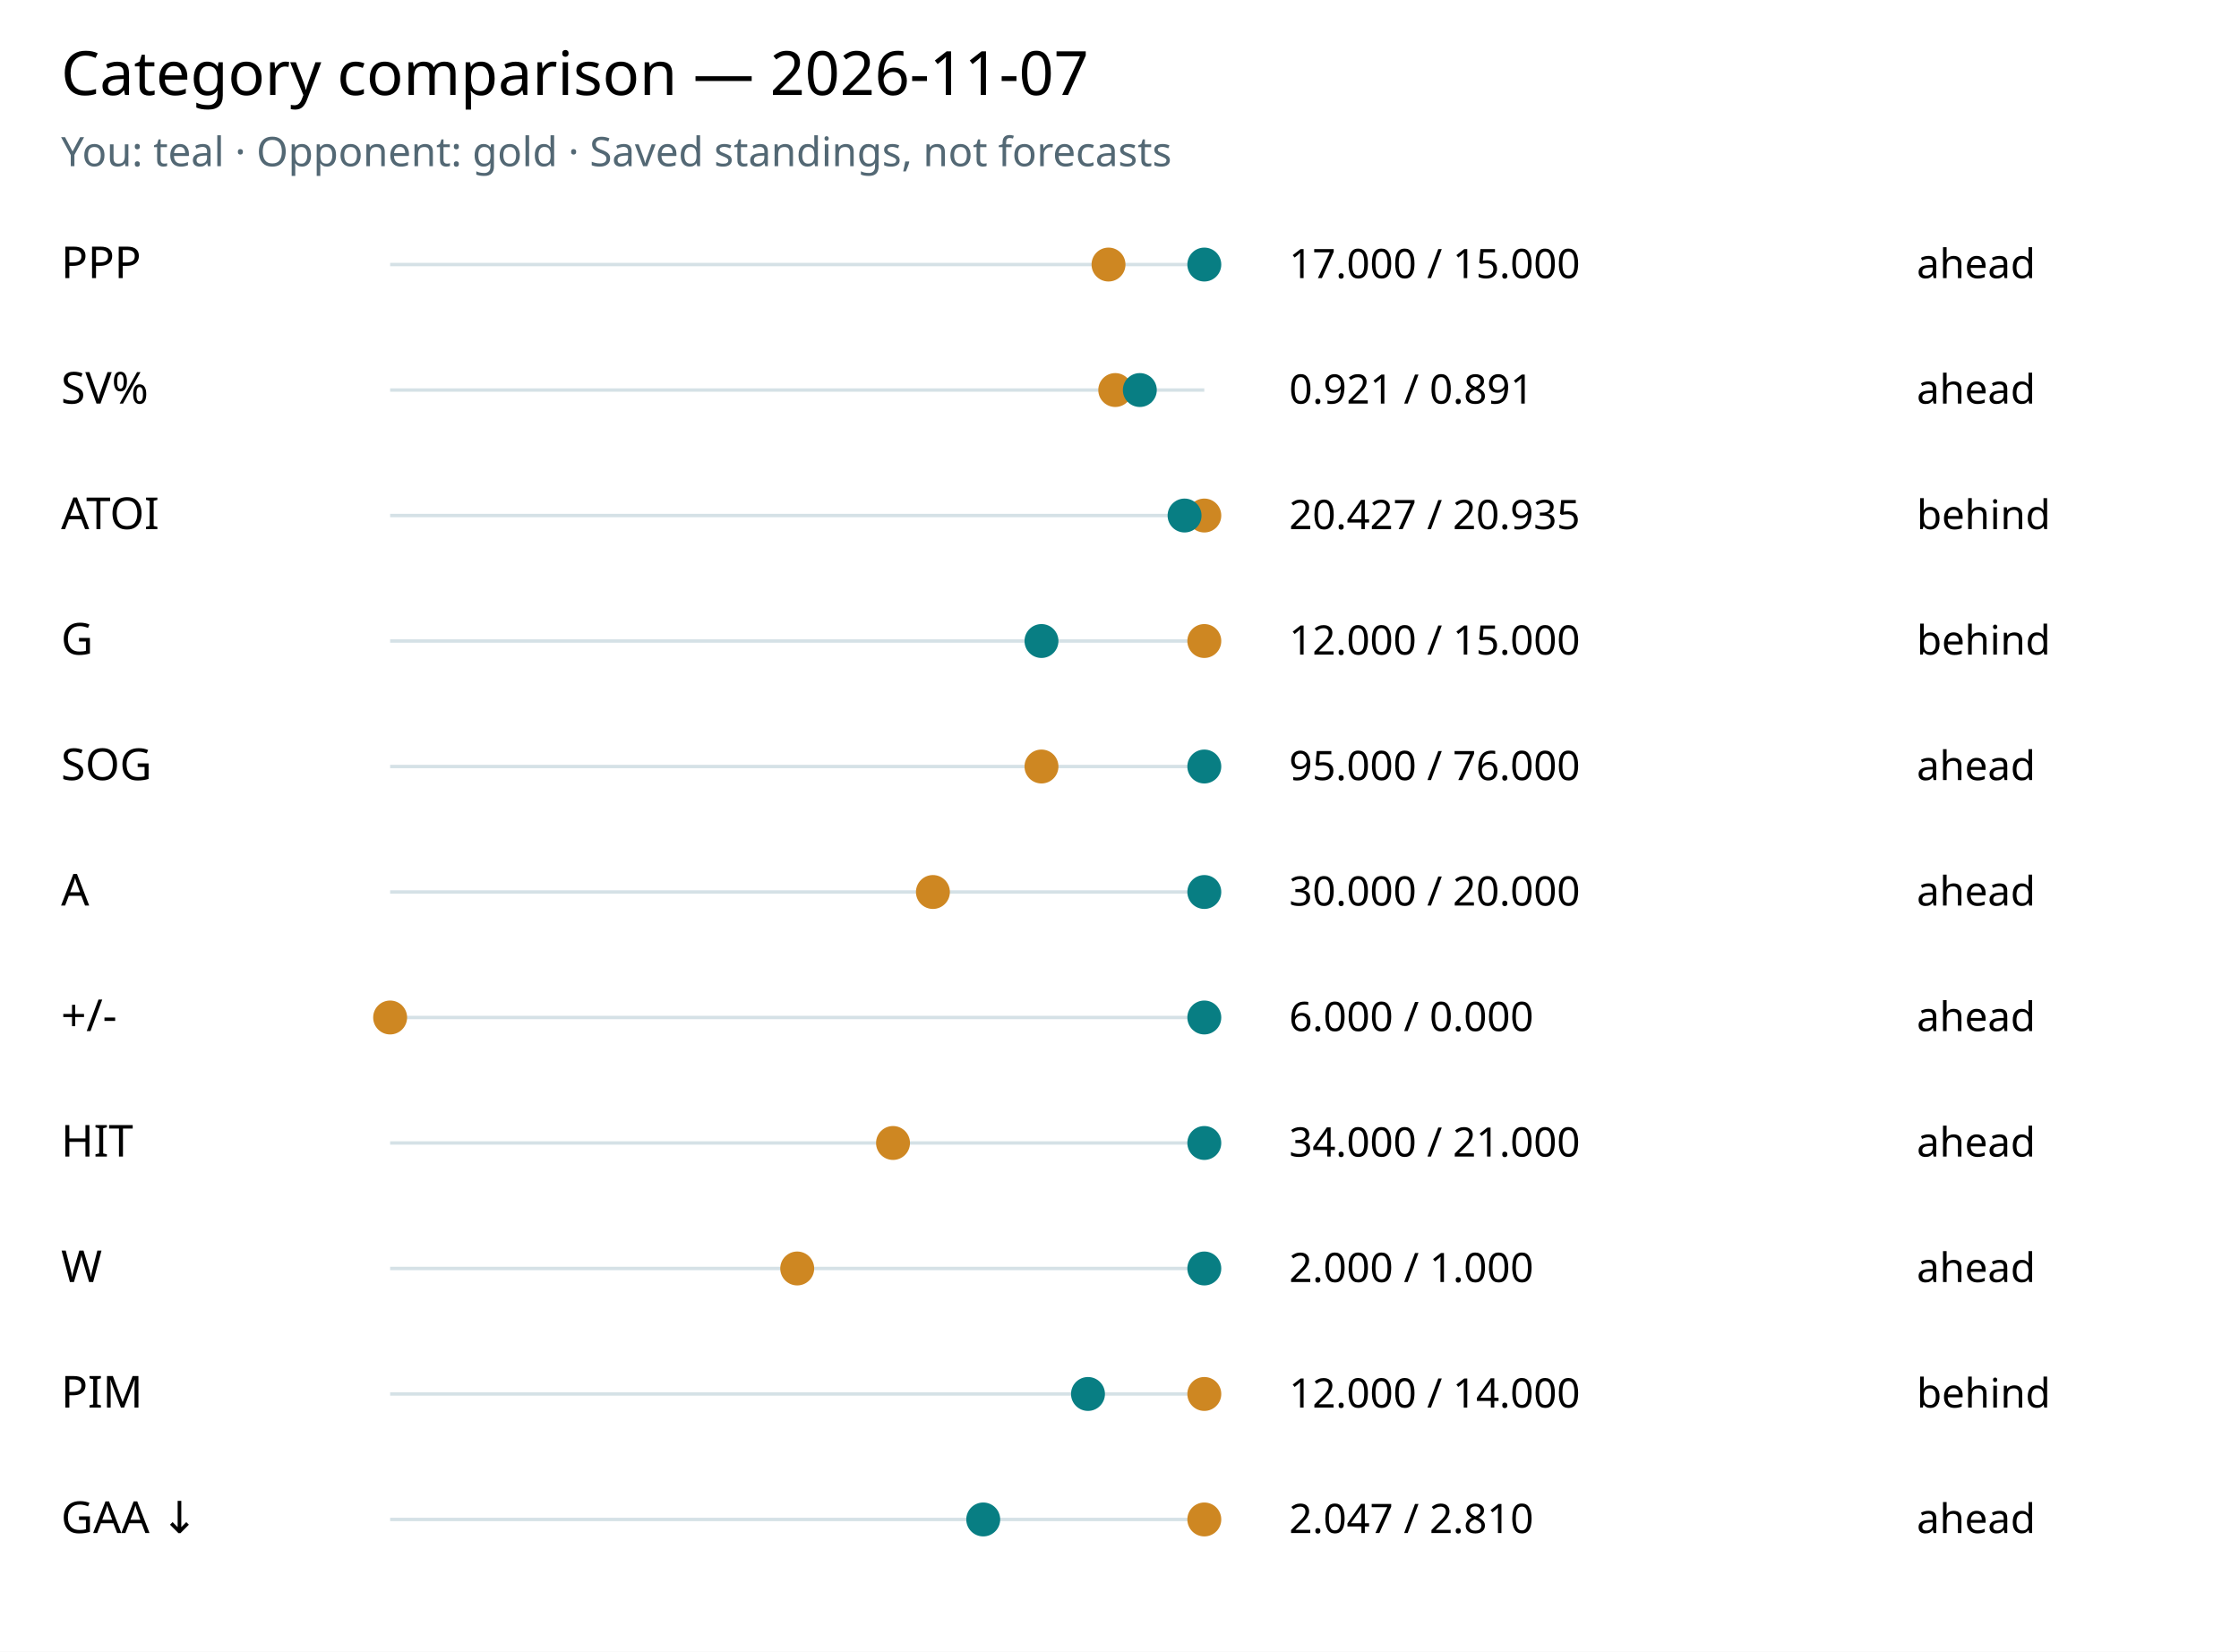
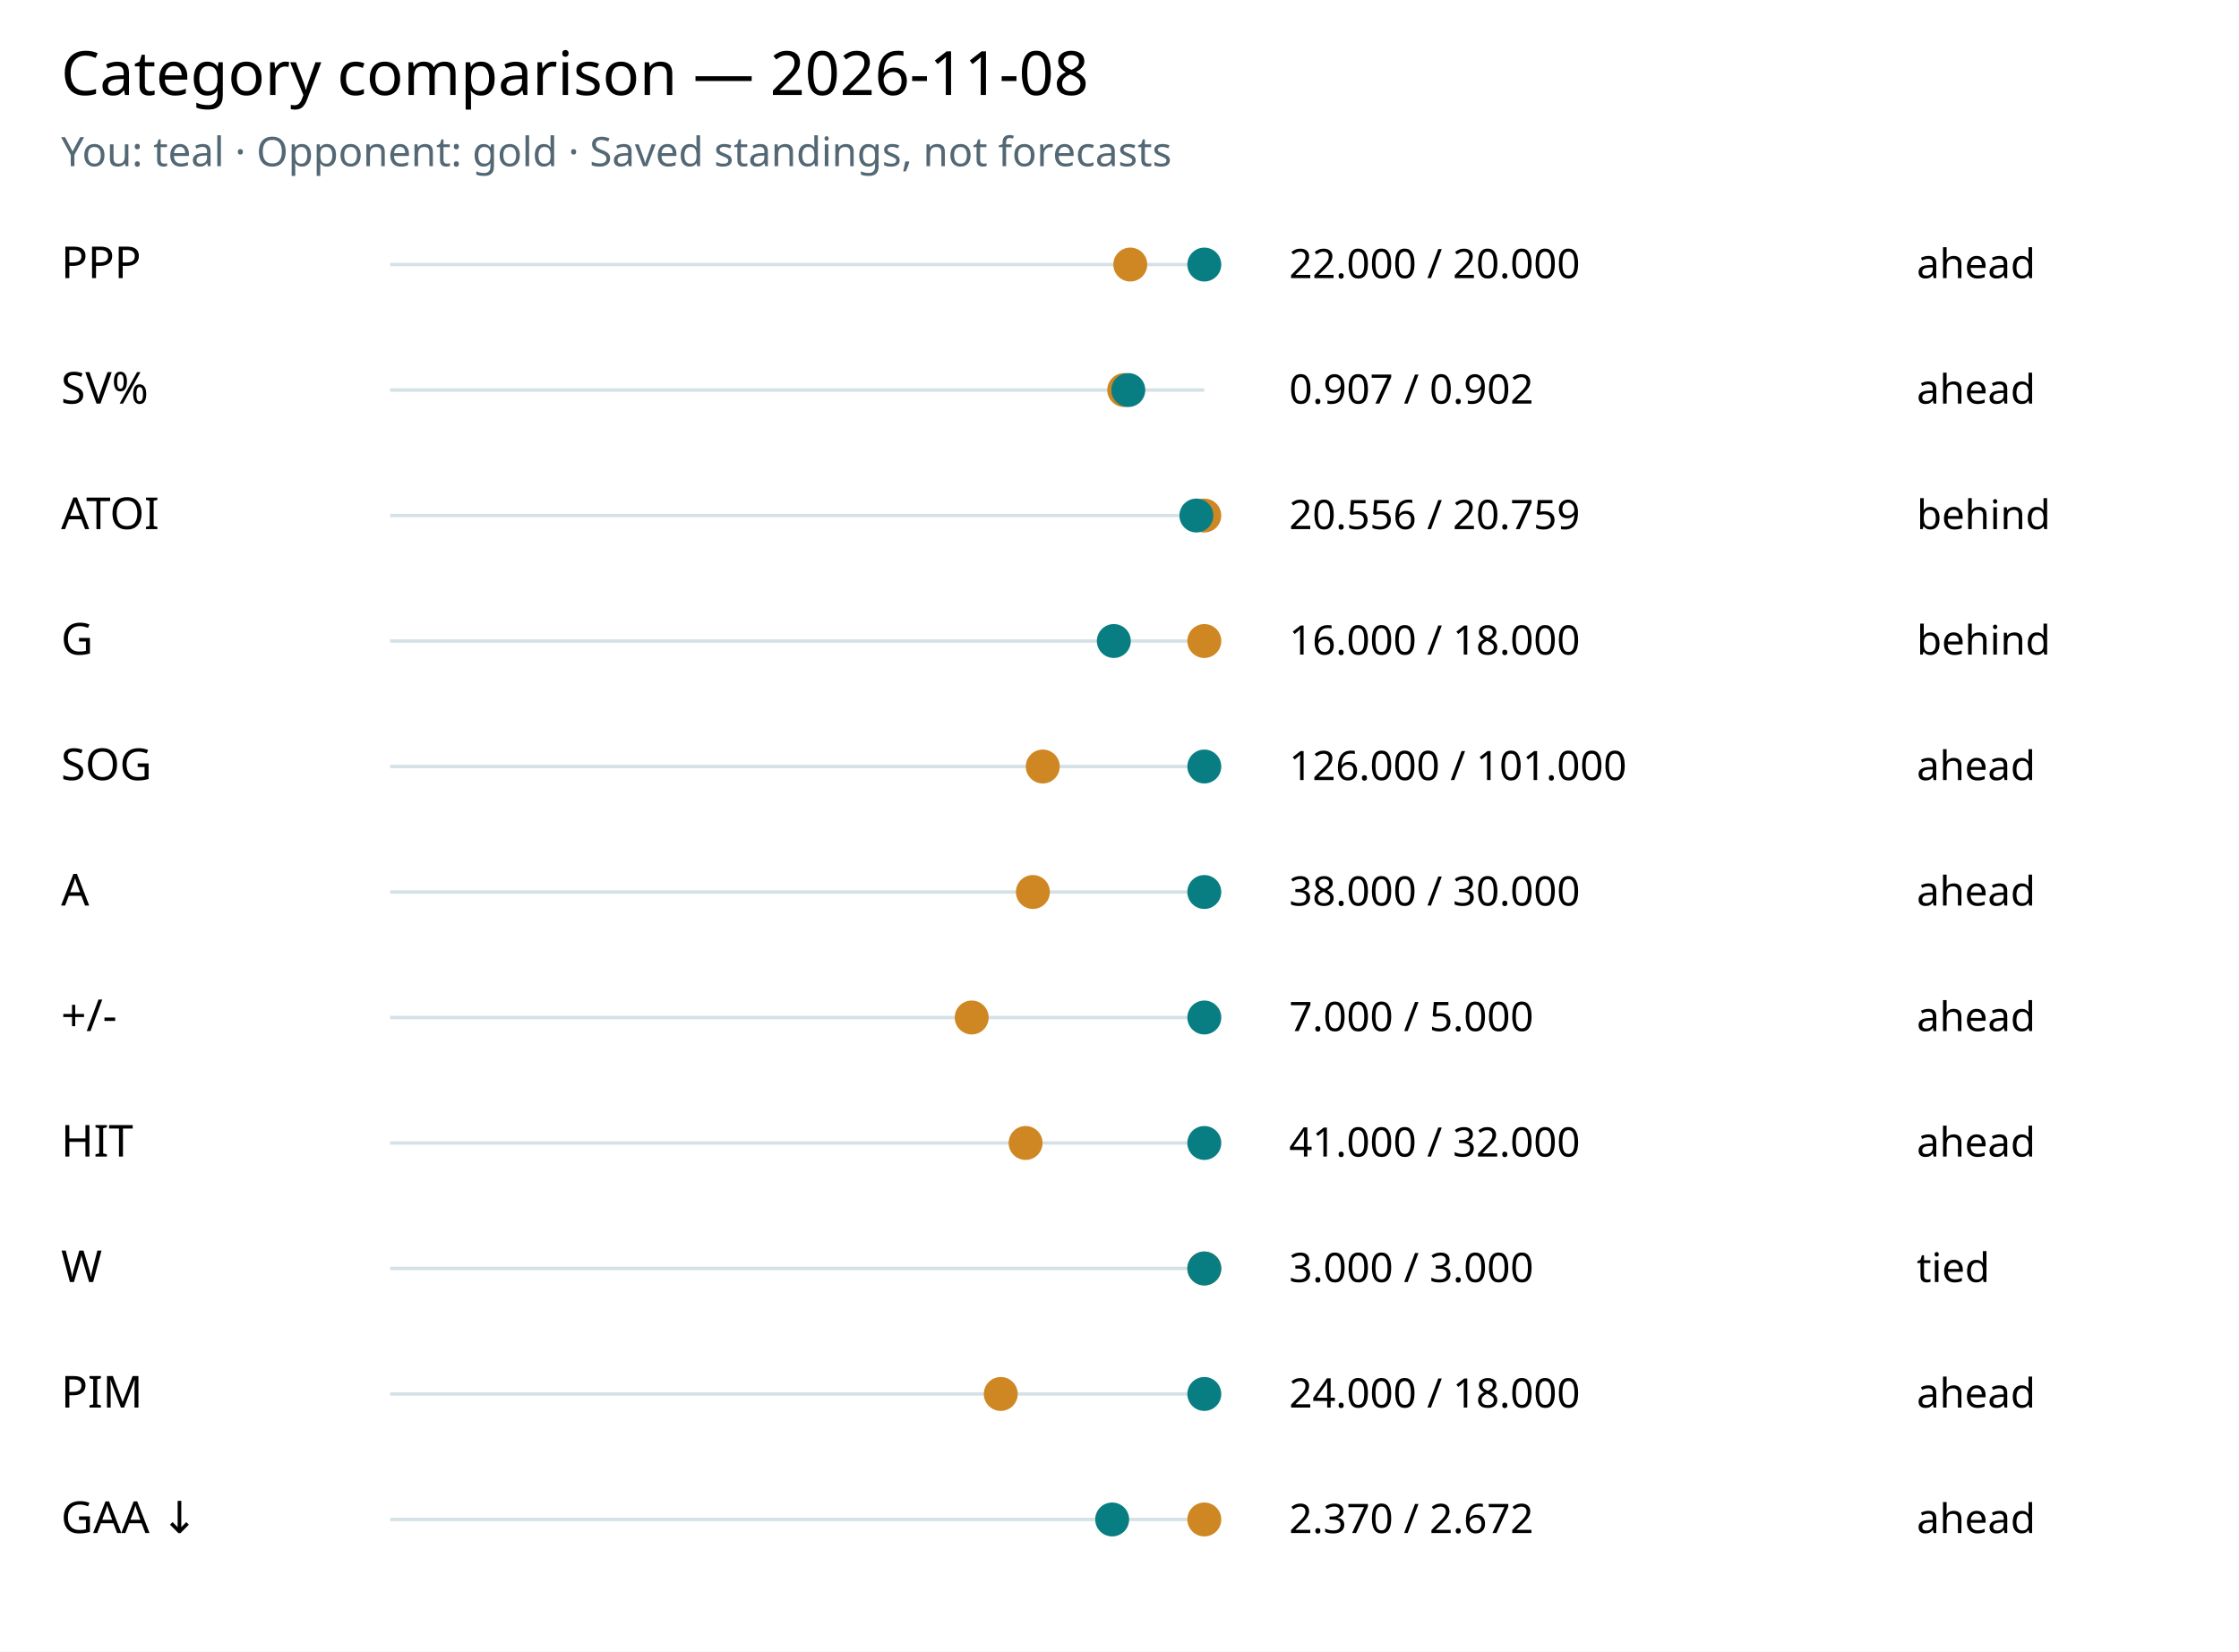
<svg xmlns="http://www.w3.org/2000/svg" viewBox="0 0 660 487" font-family="system-ui,sans-serif" role="img" aria-label="Saved category comparison">
  <rect width="100%" height="100%" fill="white" />
-   <text x="18" y="28" font-size="18">Category comparison — 2026-11-07</text>
+   <text x="18" y="28" font-size="18">Category comparison — 2026-11-08</text>
  <text x="18" y="49" font-size="12" fill="#536874">You: teal · Opponent: gold · Saved standings, not forecasts</text>
  <text x="18" y="82" font-size="13">PPP</text>
  <line x1="115" x2="355" y1="78" y2="78" stroke="#d5e1e6" />
-   <circle cx="326.76" cy="78" r="5" fill="#ce8722" />
+   <circle cx="333.18" cy="78" r="5" fill="#ce8722" />
  <circle cx="355.00" cy="78" r="5" fill="#087e83" />
-   <text x="380" y="82" font-size="12">17.000 / 15.000</text>
+   <text x="380" y="82" font-size="12">22.000 / 20.000</text>
  <text x="565" y="82" font-size="12">ahead</text>
  <text x="18" y="119" font-size="13">SV%</text>
  <line x1="115" x2="355" y1="115" y2="115" stroke="#d5e1e6" />
-   <circle cx="328.75" cy="115" r="5" fill="#ce8722" />
-   <circle cx="335.99" cy="115" r="5" fill="#087e83" />
-   <text x="380" y="119" font-size="12">0.921 / 0.891</text>
+   <circle cx="331.39" cy="115" r="5" fill="#ce8722" />
+   <circle cx="332.60" cy="115" r="5" fill="#087e83" />
+   <text x="380" y="119" font-size="12">0.907 / 0.902</text>
  <text x="565" y="119" font-size="12">ahead</text>
  <text x="18" y="156" font-size="13">ATOI</text>
  <line x1="115" x2="355" y1="152" y2="152" stroke="#d5e1e6" />
  <circle cx="355.00" cy="152" r="5" fill="#ce8722" />
-   <circle cx="349.18" cy="152" r="5" fill="#087e83" />
-   <text x="380" y="156" font-size="12">20.427 / 20.935</text>
+   <circle cx="352.66" cy="152" r="5" fill="#087e83" />
+   <text x="380" y="156" font-size="12">20.556 / 20.759</text>
  <text x="565" y="156" font-size="12">behind</text>
  <text x="18" y="193" font-size="13">G</text>
  <line x1="115" x2="355" y1="189" y2="189" stroke="#d5e1e6" />
  <circle cx="355.00" cy="189" r="5" fill="#ce8722" />
-   <circle cx="307.00" cy="189" r="5" fill="#087e83" />
-   <text x="380" y="193" font-size="12">12.000 / 15.000</text>
+   <circle cx="328.33" cy="189" r="5" fill="#087e83" />
+   <text x="380" y="193" font-size="12">16.000 / 18.000</text>
  <text x="565" y="193" font-size="12">behind</text>
  <text x="18" y="230" font-size="13">SOG</text>
  <line x1="115" x2="355" y1="226" y2="226" stroke="#d5e1e6" />
-   <circle cx="307.00" cy="226" r="5" fill="#ce8722" />
+   <circle cx="307.38" cy="226" r="5" fill="#ce8722" />
  <circle cx="355.00" cy="226" r="5" fill="#087e83" />
-   <text x="380" y="230" font-size="12">95.000 / 76.000</text>
+   <text x="380" y="230" font-size="12">126.000 / 101.000</text>
  <text x="565" y="230" font-size="12">ahead</text>
  <text x="18" y="267" font-size="13">A</text>
  <line x1="115" x2="355" y1="263" y2="263" stroke="#d5e1e6" />
-   <circle cx="275.00" cy="263" r="5" fill="#ce8722" />
+   <circle cx="304.47" cy="263" r="5" fill="#ce8722" />
  <circle cx="355.00" cy="263" r="5" fill="#087e83" />
-   <text x="380" y="267" font-size="12">30.000 / 20.000</text>
+   <text x="380" y="267" font-size="12">38.000 / 30.000</text>
  <text x="565" y="267" font-size="12">ahead</text>
  <text x="18" y="304" font-size="13">+/-</text>
  <line x1="115" x2="355" y1="300" y2="300" stroke="#d5e1e6" />
-   <circle cx="115.00" cy="300" r="5" fill="#ce8722" />
+   <circle cx="286.43" cy="300" r="5" fill="#ce8722" />
  <circle cx="355.00" cy="300" r="5" fill="#087e83" />
-   <text x="380" y="304" font-size="12">6.000 / 0.000</text>
+   <text x="380" y="304" font-size="12">7.000 / 5.000</text>
  <text x="565" y="304" font-size="12">ahead</text>
  <text x="18" y="341" font-size="13">HIT</text>
  <line x1="115" x2="355" y1="337" y2="337" stroke="#d5e1e6" />
-   <circle cx="263.24" cy="337" r="5" fill="#ce8722" />
+   <circle cx="302.32" cy="337" r="5" fill="#ce8722" />
  <circle cx="355.00" cy="337" r="5" fill="#087e83" />
-   <text x="380" y="341" font-size="12">34.000 / 21.000</text>
+   <text x="380" y="341" font-size="12">41.000 / 32.000</text>
  <text x="565" y="341" font-size="12">ahead</text>
  <text x="18" y="378" font-size="13">W</text>
  <line x1="115" x2="355" y1="374" y2="374" stroke="#d5e1e6" />
-   <circle cx="235.00" cy="374" r="5" fill="#ce8722" />
+   <circle cx="355.00" cy="374" r="5" fill="#ce8722" />
  <circle cx="355.00" cy="374" r="5" fill="#087e83" />
-   <text x="380" y="378" font-size="12">2.000 / 1.000</text>
-   <text x="565" y="378" font-size="12">ahead</text>
+   <text x="380" y="378" font-size="12">3.000 / 3.000</text>
+   <text x="565" y="378" font-size="12">tied</text>
  <text x="18" y="415" font-size="13">PIM</text>
  <line x1="115" x2="355" y1="411" y2="411" stroke="#d5e1e6" />
-   <circle cx="355.00" cy="411" r="5" fill="#ce8722" />
-   <circle cx="320.71" cy="411" r="5" fill="#087e83" />
-   <text x="380" y="415" font-size="12">12.000 / 14.000</text>
-   <text x="565" y="415" font-size="12">behind</text>
+   <circle cx="295.00" cy="411" r="5" fill="#ce8722" />
+   <circle cx="355.00" cy="411" r="5" fill="#087e83" />
+   <text x="380" y="415" font-size="12">24.000 / 18.000</text>
+   <text x="565" y="415" font-size="12">ahead</text>
  <text x="18" y="452" font-size="13">GAA ↓</text>
  <line x1="115" x2="355" y1="448" y2="448" stroke="#d5e1e6" />
  <circle cx="355.00" cy="448" r="5" fill="#ce8722" />
-   <circle cx="289.83" cy="448" r="5" fill="#087e83" />
-   <text x="380" y="452" font-size="12">2.047 / 2.810</text>
+   <circle cx="327.84" cy="448" r="5" fill="#087e83" />
+   <text x="380" y="452" font-size="12">2.370 / 2.672</text>
  <text x="565" y="452" font-size="12">ahead</text>
</svg>
